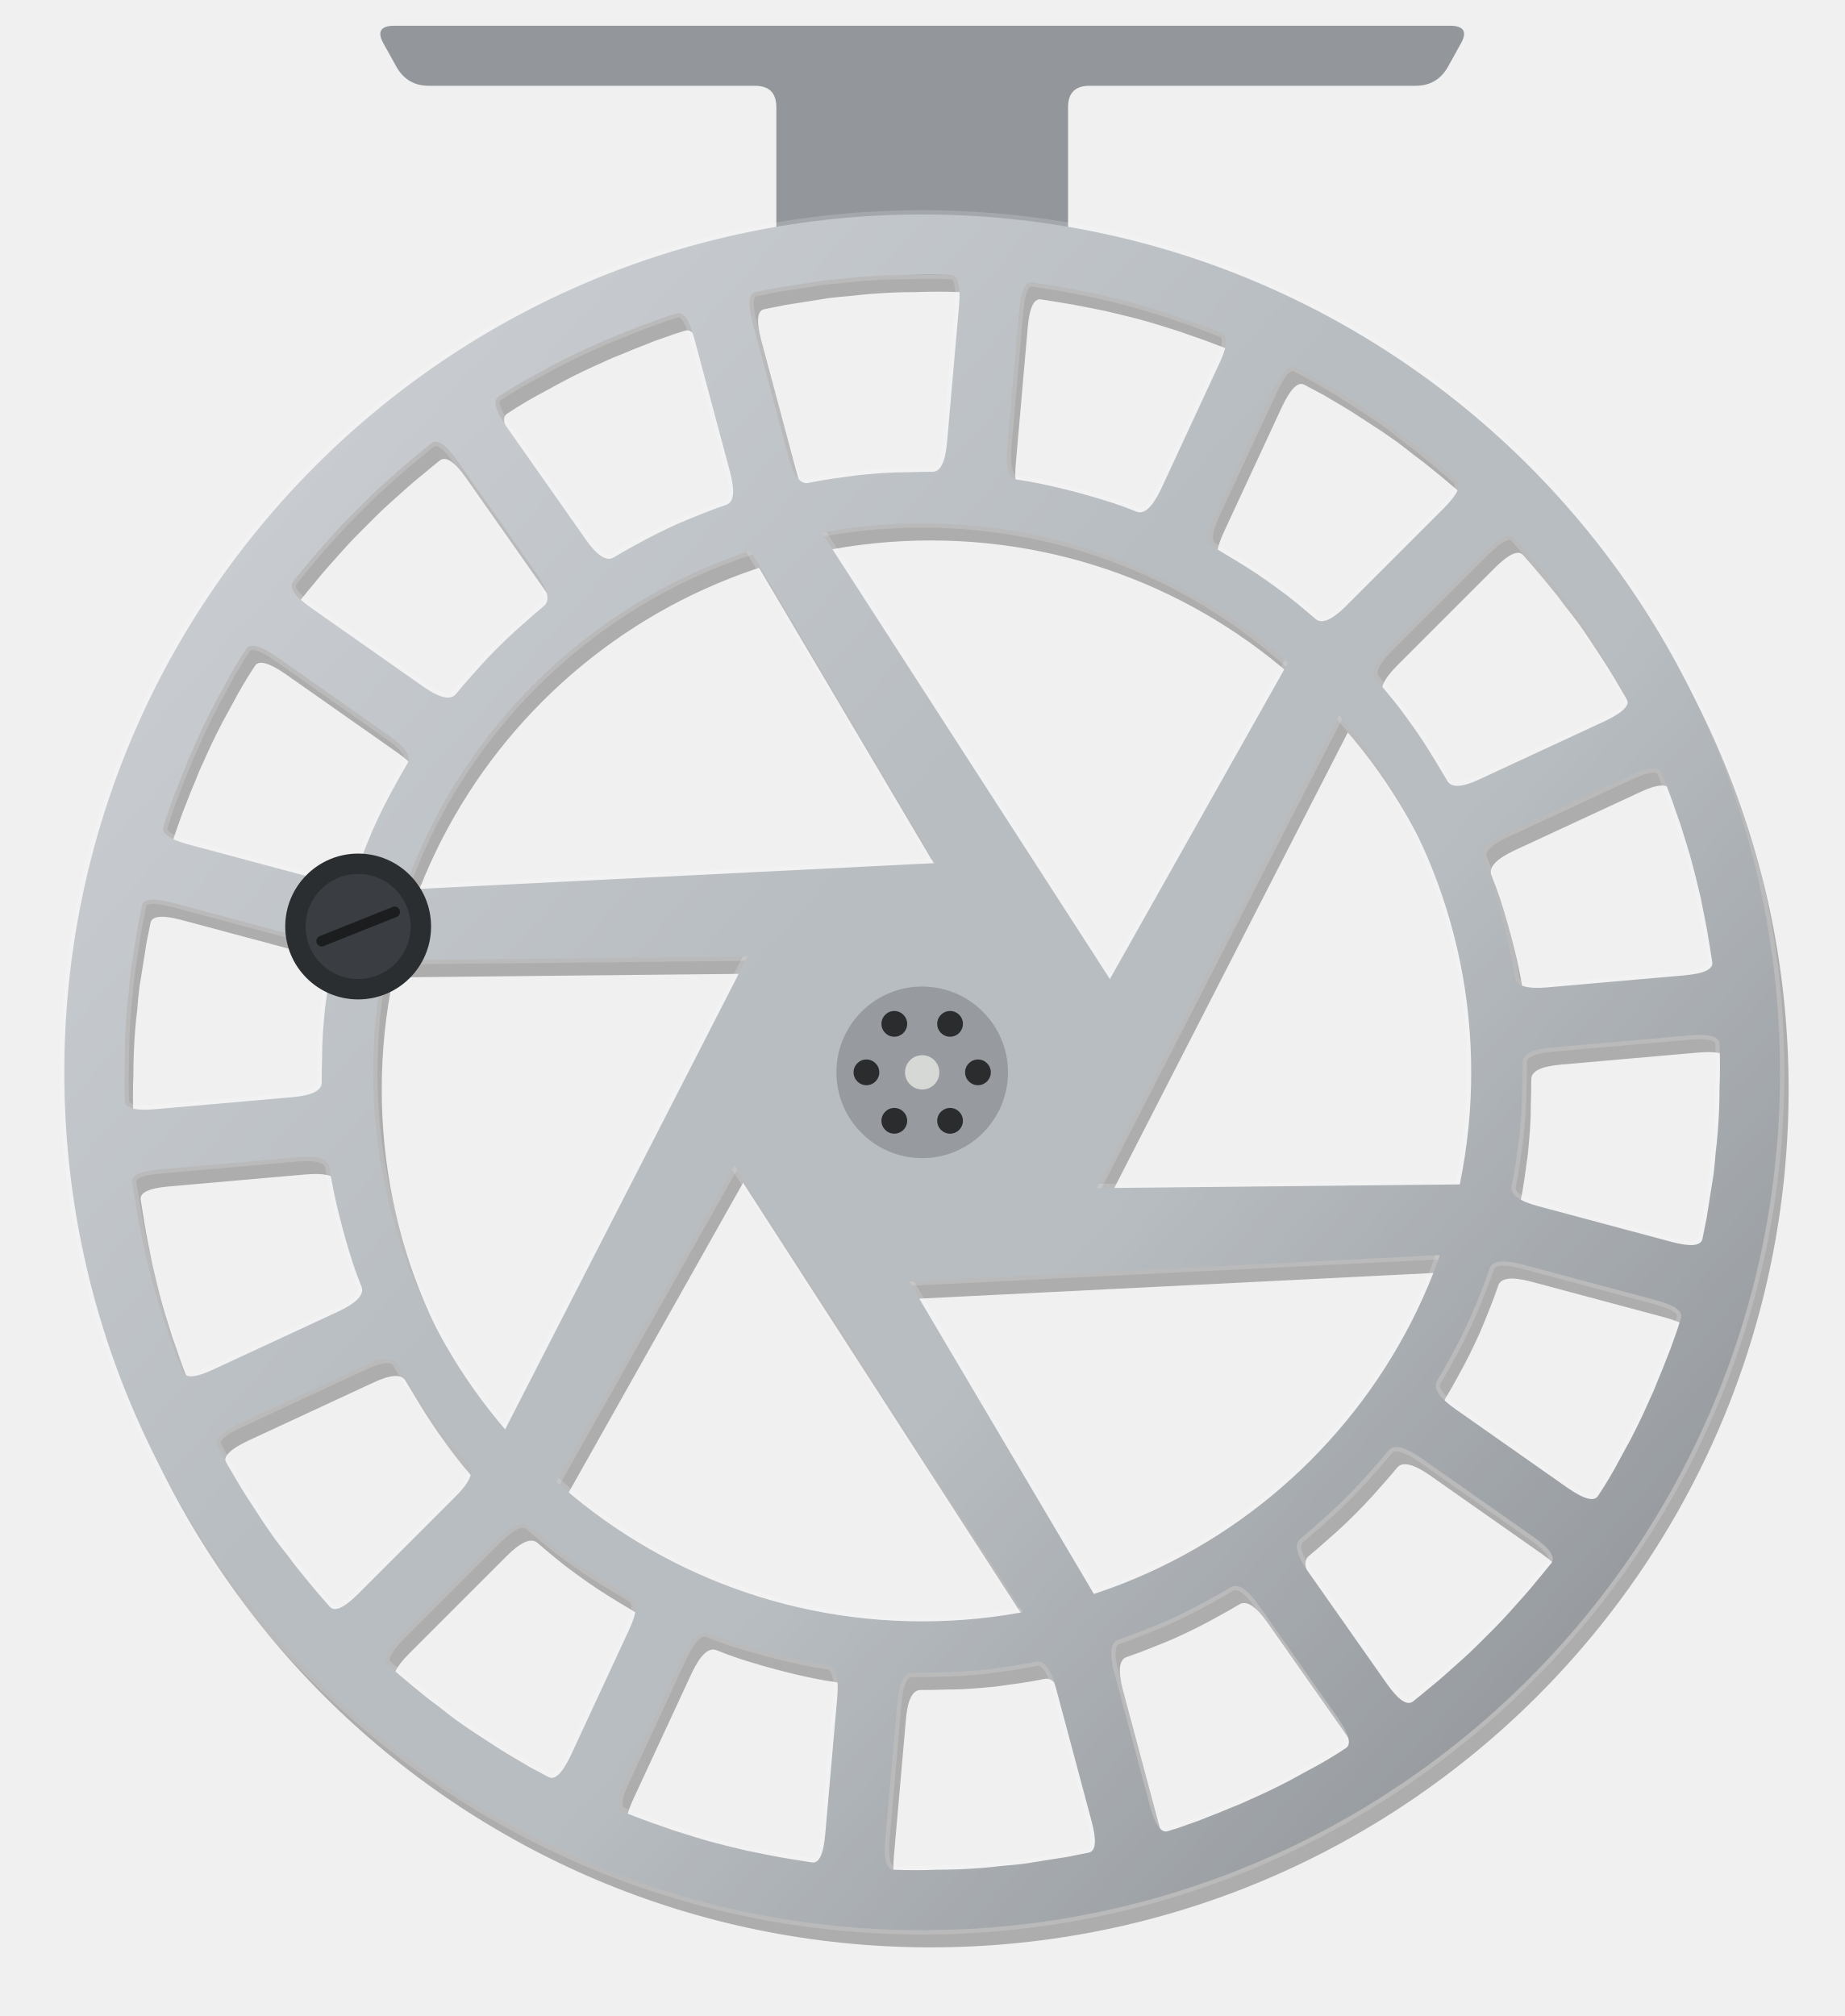
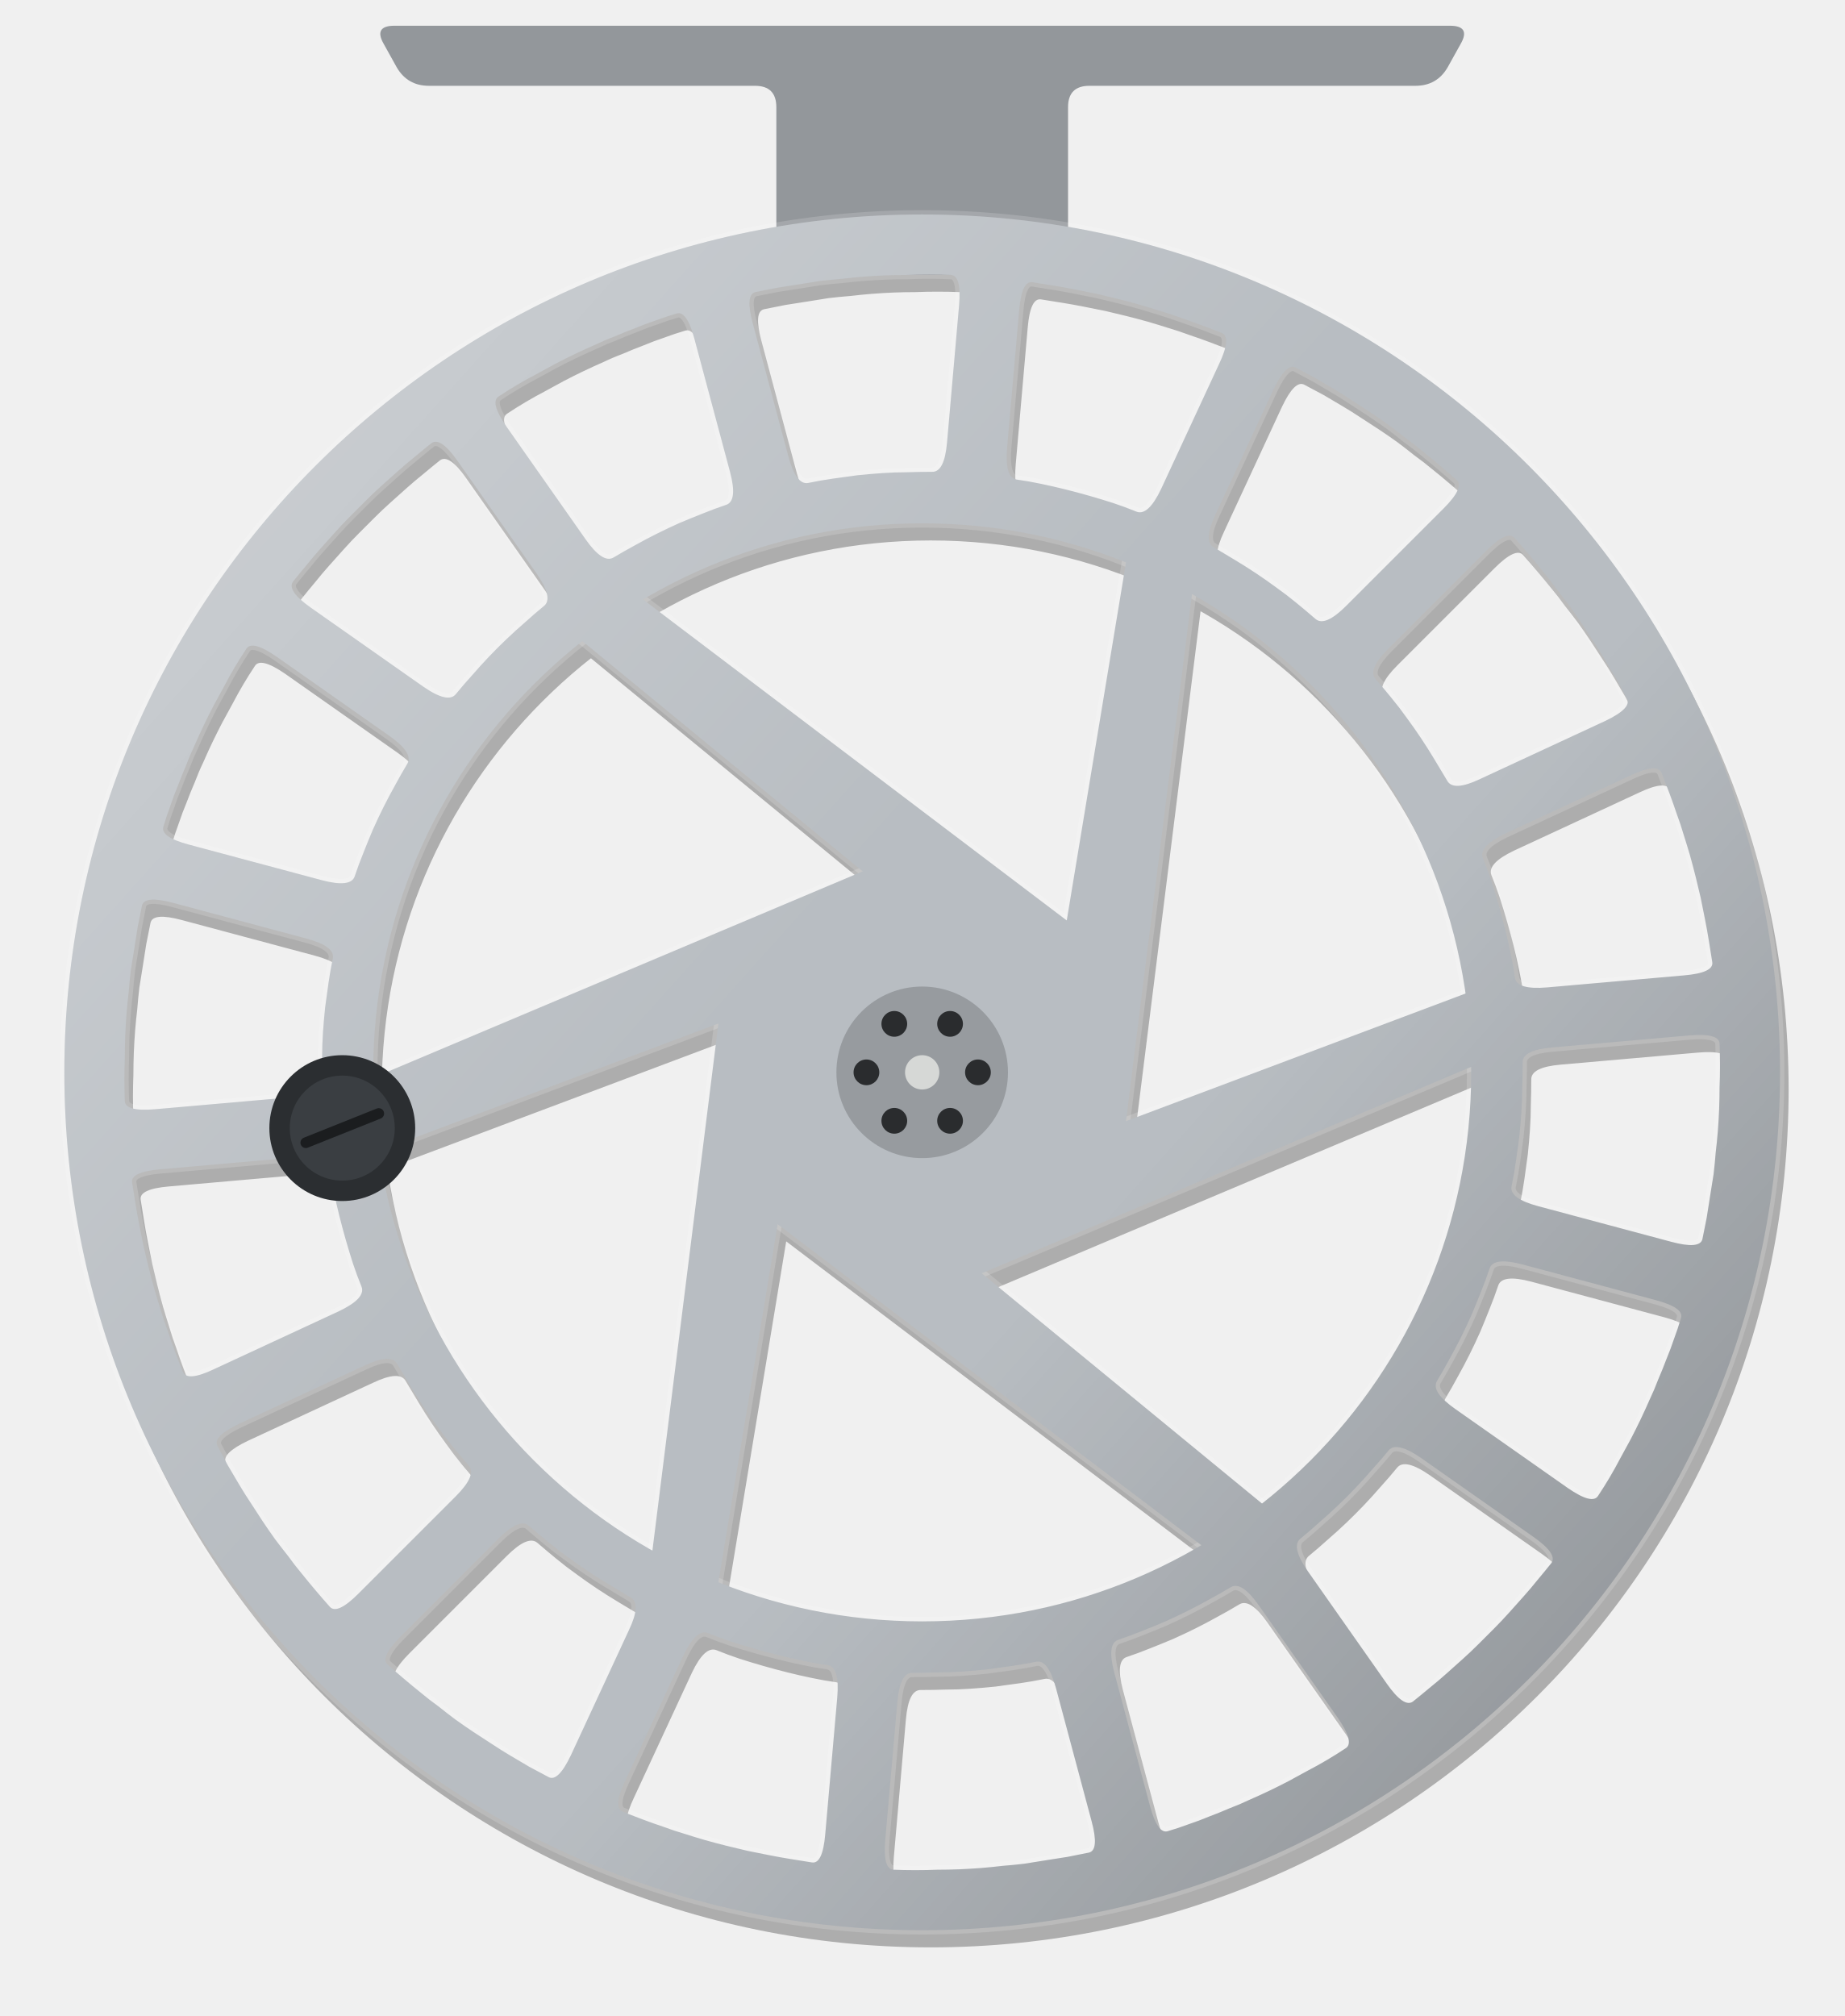
<svg xmlns="http://www.w3.org/2000/svg" viewBox="-215 -250 430 470" color="#b8bdc2">
  <defs>
    <linearGradient id="sheen" x1="0" y1="0" x2="1" y2="1">
      <stop offset="0" stop-color="#fff" stop-opacity=".4" />
      <stop offset=".45" stop-color="#fff" stop-opacity="0" />
      <stop offset=".6" stop-color="#000" stop-opacity="0" />
      <stop offset="1" stop-color="#000" stop-opacity=".3" />
    </linearGradient>
    <g id="back" fill-rule="evenodd">
      <path d="M-125.5 -239.7Q-128 -244 -123 -244L123 -244Q128 -244 125.5 -239.7L122.5 -234.3Q120 -230 115 -230L39 -230Q34 -230 34 -225L34 -191Q34 -186 29 -186L-29 -186Q-34 -186 -34 -191L-34 -225Q-34 -230 -39 -230L-115 -230Q-120 -230 -122.5 -234.3Z" />
    </g>
    <g id="body" fill-rule="evenodd">
      <path d="M-200 0a200 200 0 1 0 400 0a200 200 0 1 0 -400 0ZM-128 0a128 128 0 1 0 256 0a128 128 0 1 0 -256 0ZM39.5 174.6Q41.3 181.3 38.9 181.9L38.9 181.9Q36.4 182.4 33.9 182.9L33.9 182.9Q31.4 183.3 28.8 183.7L28.8 183.7Q26.3 184.1 23.8 184.5L23.8 184.5Q21.3 184.8 18.7 185L18.7 185Q16.2 185.3 13.7 185.5L13.7 185.5Q11.1 185.7 8.6 185.8L8.6 185.8Q6 185.9 3.5 185.9L3.5 185.9Q1 186 -1.6 186L-1.6 186Q-4.1 186 -6.7 185.9L-6.7 185.9Q-9.2 185.8 -8.6 178.8L-5.8 146.9Q-5.2 139.9 -2.3 140L-2.3 140Q0.6 140 3.5 139.9L3.5 139.9Q6.4 139.9 9.3 139.7L9.3 139.7Q12.2 139.5 15.1 139.2L15.1 139.2Q18 138.8 20.9 138.4L20.9 138.4Q23.7 138 26.6 137.4L26.6 137.4Q29.4 136.9 31.2 143.6ZM-22.6 177.6Q-23.2 184.6 -25.7 184.2L-25.7 184.2Q-28.2 183.8 -30.7 183.4L-30.7 183.4Q-33.2 183 -35.7 182.5L-35.7 182.5Q-38.2 182 -40.7 181.5L-40.7 181.5Q-43.2 180.9 -45.7 180.3L-45.7 180.3Q-48.1 179.7 -50.6 179L-50.6 179Q-53 178.3 -55.5 177.5L-55.5 177.5Q-57.9 176.8 -60.3 175.9L-60.3 175.9Q-62.7 175.1 -65.1 174.2L-65.1 174.2Q-67.5 173.3 -69.8 172.4L-69.8 172.4Q-72.2 171.4 -69.2 165.1L-55.7 136Q-52.7 129.7 -50 130.7L-50 130.7Q-47.3 131.8 -44.6 132.7L-44.6 132.7Q-41.8 133.6 -39 134.4L-39 134.4Q-36.2 135.2 -33.4 135.9L-33.4 135.9Q-30.6 136.6 -27.7 137.2L-27.7 137.2Q-24.9 137.8 -22 138.2L-22 138.2Q-19.2 138.7 -19.8 145.7ZM-81.9 159.2Q-84.9 165.5 -87.1 164.3L-87.1 164.3Q-89.4 163.1 -91.6 161.9L-91.6 161.9Q-93.8 160.6 -96 159.3L-96 159.3Q-98.2 158 -100.3 156.6L-100.3 156.6Q-102.5 155.2 -104.6 153.8L-104.6 153.8Q-106.7 152.4 -108.8 150.9L-108.8 150.9Q-110.8 149.4 -112.8 147.8L-112.8 147.8Q-114.9 146.3 -116.8 144.7L-116.8 144.7Q-118.8 143.1 -120.8 141.4L-120.8 141.4Q-122.7 139.8 -124.6 138.1L-124.6 138.1Q-126.5 136.4 -121.5 131.4L-98.9 108.8Q-93.9 103.8 -91.7 105.7L-91.7 105.7Q-89.5 107.6 -87.3 109.4L-87.3 109.4Q-85 111.3 -82.6 113L-82.6 113Q-80.3 114.7 -77.9 116.3L-77.9 116.3Q-75.5 117.9 -73 119.4L-73 119.4Q-70.5 120.9 -68 122.4L-68 122.4Q-65.4 123.8 -68.4 130.1ZM-131.4 121.5Q-136.4 126.5 -138.1 124.6L-138.1 124.6Q-139.8 122.7 -141.4 120.8L-141.4 120.8Q-143.1 118.8 -144.7 116.8L-144.7 116.8Q-146.3 114.9 -147.8 112.8L-147.8 112.8Q-149.4 110.8 -150.9 108.8L-150.9 108.8Q-152.4 106.7 -153.8 104.6L-153.8 104.6Q-155.2 102.5 -156.6 100.3L-156.6 100.3Q-158 98.2 -159.3 96L-159.3 96Q-160.6 93.8 -161.9 91.6L-161.9 91.6Q-163.1 89.4 -164.3 87.1L-164.3 87.1Q-165.5 84.9 -159.2 81.9L-130.1 68.4Q-123.8 65.4 -122.4 68L-122.4 68Q-120.9 70.5 -119.4 73L-119.4 73Q-117.9 75.5 -116.3 77.9L-116.3 77.9Q-114.7 80.3 -113 82.6L-113 82.6Q-111.3 85 -109.4 87.3L-109.4 87.3Q-107.6 89.5 -105.7 91.7L-105.7 91.7Q-103.8 93.9 -108.8 98.9ZM-165.1 69.2Q-171.4 72.2 -172.4 69.8L-172.4 69.8Q-173.3 67.5 -174.2 65.1L-174.2 65.1Q-175.1 62.7 -175.9 60.3L-175.9 60.3Q-176.8 57.9 -177.5 55.5L-177.5 55.5Q-178.3 53 -179 50.6L-179 50.6Q-179.7 48.1 -180.3 45.7L-180.3 45.7Q-180.9 43.2 -181.5 40.7L-181.5 40.7Q-182 38.2 -182.5 35.7L-182.5 35.7Q-183 33.2 -183.4 30.7L-183.4 30.7Q-183.8 28.2 -184.2 25.7L-184.2 25.7Q-184.6 23.2 -177.6 22.6L-145.7 19.8Q-138.7 19.2 -138.2 22L-138.2 22Q-137.8 24.9 -137.2 27.7L-137.2 27.7Q-136.6 30.6 -135.9 33.4L-135.9 33.4Q-135.2 36.2 -134.4 39L-134.4 39Q-133.6 41.8 -132.7 44.6L-132.7 44.6Q-131.8 47.3 -130.7 50L-130.7 50Q-129.7 52.7 -136 55.7ZM-178.8 8.6Q-185.8 9.2 -185.9 6.7L-185.9 6.7Q-186 4.1 -186 1.6L-186 1.6Q-186 -1 -185.9 -3.5L-185.9 -3.5Q-185.9 -6 -185.8 -8.6L-185.8 -8.6Q-185.7 -11.1 -185.5 -13.7L-185.5 -13.7Q-185.3 -16.2 -185 -18.7L-185 -18.7Q-184.8 -21.3 -184.5 -23.8L-184.5 -23.8Q-184.1 -26.3 -183.7 -28.8L-183.7 -28.8Q-183.3 -31.4 -182.9 -33.9L-182.9 -33.9Q-182.4 -36.4 -181.9 -38.9L-181.9 -38.9Q-181.3 -41.3 -174.6 -39.5L-143.6 -31.2Q-136.9 -29.4 -137.4 -26.6L-137.4 -26.6Q-138 -23.7 -138.4 -20.9L-138.4 -20.9Q-138.8 -18 -139.2 -15.1L-139.2 -15.1Q-139.5 -12.2 -139.7 -9.3L-139.7 -9.3Q-139.9 -6.4 -139.9 -3.5L-139.9 -3.5Q-140 -0.6 -140 2.3L-140 2.3Q-139.9 5.2 -146.9 5.8ZM-171 -53.1Q-177.7 -54.9 -176.9 -57.3L-176.9 -57.3Q-176.2 -59.7 -175.3 -62.1L-175.3 -62.1Q-174.5 -64.5 -173.5 -66.9L-173.5 -66.9Q-172.6 -69.3 -171.6 -71.6L-171.6 -71.6Q-170.7 -74 -169.6 -76.3L-169.6 -76.3Q-168.6 -78.6 -167.5 -80.9L-167.5 -80.9Q-166.4 -83.2 -165.2 -85.5L-165.2 -85.5Q-164 -87.7 -162.8 -89.9L-162.8 -89.9Q-161.6 -92.2 -160.3 -94.4L-160.3 -94.4Q-159 -96.6 -157.6 -98.7L-157.6 -98.7Q-156.3 -100.9 -150.5 -96.9L-124.3 -78.5Q-118.6 -74.5 -120 -72L-120 -72Q-121.5 -69.5 -122.9 -66.9L-122.9 -66.9Q-124.3 -64.4 -125.6 -61.8L-125.6 -61.8Q-126.9 -59.2 -128.1 -56.5L-128.1 -56.5Q-129.2 -53.9 -130.3 -51.1L-130.3 -51.1Q-131.4 -48.4 -132.3 -45.7L-132.3 -45.7Q-133.2 -43 -140 -44.8ZM-142.5 -108.3Q-148.2 -112.3 -146.7 -114.4L-146.7 -114.4Q-145.1 -116.4 -143.5 -118.3L-143.5 -118.3Q-141.9 -120.3 -140.2 -122.2L-140.2 -122.2Q-138.5 -124.1 -136.8 -126L-136.8 -126Q-135.1 -127.9 -133.3 -129.7L-133.3 -129.7Q-131.5 -131.5 -129.7 -133.3L-129.7 -133.3Q-127.9 -135.1 -126 -136.8L-126 -136.8Q-124.1 -138.5 -122.2 -140.2L-122.2 -140.2Q-120.3 -141.9 -118.3 -143.5L-118.3 -143.5Q-116.4 -145.1 -114.4 -146.7L-114.4 -146.7Q-112.3 -148.2 -108.3 -142.5L-89.9 -116.3Q-85.9 -110.5 -88.2 -108.7L-88.2 -108.7Q-90.4 -106.9 -92.6 -104.9L-92.6 -104.9Q-94.8 -103 -96.9 -101L-96.9 -101Q-99 -99 -101 -96.9L-101 -96.9Q-103 -94.8 -104.9 -92.6L-104.9 -92.6Q-106.9 -90.4 -108.7 -88.2L-108.7 -88.2Q-110.5 -85.9 -116.3 -89.9ZM-96.9 -150.5Q-100.9 -156.3 -98.7 -157.6L-98.7 -157.6Q-96.6 -159 -94.4 -160.3L-94.4 -160.3Q-92.2 -161.6 -89.9 -162.8L-89.9 -162.8Q-87.7 -164 -85.5 -165.2L-85.5 -165.2Q-83.2 -166.4 -80.9 -167.5L-80.9 -167.5Q-78.6 -168.6 -76.3 -169.6L-76.3 -169.6Q-74 -170.7 -71.6 -171.6L-71.6 -171.6Q-69.3 -172.6 -66.9 -173.5L-66.9 -173.5Q-64.5 -174.5 -62.1 -175.3L-62.1 -175.3Q-59.7 -176.2 -57.3 -176.9L-57.3 -176.9Q-54.9 -177.7 -53.1 -171L-44.8 -140Q-43 -133.2 -45.7 -132.3L-45.7 -132.3Q-48.4 -131.4 -51.1 -130.3L-51.1 -130.3Q-53.9 -129.2 -56.5 -128.1L-56.5 -128.1Q-59.2 -126.9 -61.8 -125.6L-61.8 -125.6Q-64.4 -124.3 -66.9 -122.9L-66.9 -122.9Q-69.5 -121.5 -72 -120L-72 -120Q-74.5 -118.6 -78.5 -124.3ZM-39.5 -174.6Q-41.3 -181.3 -38.9 -181.9L-38.9 -181.9Q-36.4 -182.4 -33.9 -182.9L-33.9 -182.9Q-31.4 -183.3 -28.8 -183.7L-28.8 -183.7Q-26.3 -184.1 -23.8 -184.5L-23.8 -184.5Q-21.3 -184.8 -18.7 -185L-18.7 -185Q-16.2 -185.3 -13.7 -185.5L-13.7 -185.5Q-11.1 -185.7 -8.6 -185.8L-8.6 -185.8Q-6 -185.9 -3.5 -185.9L-3.5 -185.9Q-1 -186 1.6 -186L1.6 -186Q4.1 -186 6.7 -185.9L6.7 -185.9Q9.2 -185.8 8.6 -178.8L5.8 -146.9Q5.2 -139.9 2.3 -140L2.3 -140Q-0.6 -140 -3.5 -139.9L-3.5 -139.9Q-6.4 -139.9 -9.3 -139.7L-9.3 -139.7Q-12.2 -139.5 -15.1 -139.2L-15.1 -139.2Q-18 -138.8 -20.9 -138.4L-20.9 -138.4Q-23.7 -138 -26.6 -137.4L-26.6 -137.4Q-29.4 -136.9 -31.2 -143.6ZM22.6 -177.6Q23.2 -184.6 25.7 -184.2L25.7 -184.2Q28.2 -183.8 30.7 -183.4L30.7 -183.4Q33.2 -183 35.7 -182.5L35.7 -182.5Q38.2 -182 40.7 -181.5L40.7 -181.5Q43.2 -180.9 45.7 -180.3L45.7 -180.3Q48.1 -179.7 50.6 -179L50.6 -179Q53 -178.3 55.5 -177.5L55.5 -177.5Q57.9 -176.8 60.3 -175.9L60.3 -175.9Q62.7 -175.1 65.1 -174.2L65.1 -174.2Q67.5 -173.3 69.8 -172.4L69.8 -172.4Q72.2 -171.4 69.2 -165.1L55.7 -136Q52.7 -129.7 50 -130.7L50 -130.7Q47.3 -131.8 44.6 -132.7L44.6 -132.7Q41.8 -133.6 39 -134.4L39 -134.4Q36.2 -135.2 33.4 -135.9L33.4 -135.9Q30.6 -136.6 27.7 -137.2L27.7 -137.2Q24.9 -137.8 22 -138.2L22 -138.2Q19.2 -138.7 19.8 -145.7ZM81.9 -159.2Q84.9 -165.5 87.1 -164.3L87.1 -164.3Q89.4 -163.1 91.6 -161.9L91.6 -161.9Q93.8 -160.6 96 -159.3L96 -159.3Q98.2 -158 100.3 -156.6L100.3 -156.6Q102.5 -155.2 104.6 -153.8L104.6 -153.8Q106.7 -152.4 108.8 -150.9L108.8 -150.9Q110.8 -149.4 112.8 -147.8L112.8 -147.8Q114.9 -146.3 116.8 -144.7L116.8 -144.7Q118.8 -143.1 120.8 -141.4L120.8 -141.4Q122.7 -139.8 124.6 -138.1L124.6 -138.1Q126.5 -136.4 121.5 -131.4L98.9 -108.8Q93.9 -103.8 91.7 -105.7L91.7 -105.7Q89.5 -107.6 87.3 -109.4L87.3 -109.4Q85 -111.3 82.6 -113L82.6 -113Q80.3 -114.7 77.9 -116.3L77.9 -116.3Q75.5 -117.9 73 -119.4L73 -119.4Q70.5 -120.9 68 -122.4L68 -122.4Q65.4 -123.8 68.4 -130.1ZM131.4 -121.5Q136.4 -126.5 138.1 -124.6L138.1 -124.6Q139.8 -122.7 141.4 -120.8L141.4 -120.8Q143.1 -118.8 144.7 -116.8L144.7 -116.8Q146.3 -114.9 147.8 -112.8L147.8 -112.8Q149.4 -110.8 150.9 -108.8L150.9 -108.8Q152.4 -106.7 153.8 -104.6L153.8 -104.6Q155.2 -102.5 156.6 -100.3L156.6 -100.3Q158 -98.2 159.3 -96L159.3 -96Q160.6 -93.8 161.9 -91.6L161.9 -91.6Q163.1 -89.4 164.3 -87.1L164.3 -87.1Q165.5 -84.9 159.2 -81.9L130.1 -68.4Q123.8 -65.4 122.4 -68L122.4 -68Q120.9 -70.5 119.4 -73L119.4 -73Q117.9 -75.5 116.3 -77.9L116.3 -77.9Q114.7 -80.3 113 -82.6L113 -82.6Q111.3 -85 109.4 -87.3L109.4 -87.3Q107.6 -89.5 105.7 -91.7L105.7 -91.7Q103.8 -93.9 108.8 -98.9ZM165.1 -69.2Q171.4 -72.2 172.4 -69.8L172.4 -69.8Q173.3 -67.5 174.2 -65.1L174.2 -65.1Q175.1 -62.7 175.9 -60.3L175.9 -60.3Q176.8 -57.9 177.5 -55.5L177.5 -55.5Q178.3 -53 179 -50.6L179 -50.6Q179.7 -48.1 180.3 -45.7L180.3 -45.7Q180.9 -43.2 181.5 -40.7L181.5 -40.7Q182 -38.2 182.5 -35.7L182.5 -35.7Q183 -33.2 183.4 -30.7L183.4 -30.7Q183.8 -28.2 184.2 -25.7L184.2 -25.7Q184.6 -23.2 177.6 -22.6L145.7 -19.8Q138.7 -19.2 138.2 -22L138.2 -22Q137.8 -24.9 137.2 -27.7L137.2 -27.7Q136.6 -30.6 135.9 -33.4L135.9 -33.4Q135.2 -36.2 134.4 -39L134.4 -39Q133.6 -41.8 132.7 -44.6L132.7 -44.6Q131.8 -47.3 130.7 -50L130.7 -50Q129.7 -52.7 136 -55.7ZM178.8 -8.6Q185.8 -9.2 185.9 -6.7L185.9 -6.7Q186 -4.1 186 -1.6L186 -1.6Q186 1 185.9 3.5L185.9 3.5Q185.9 6 185.8 8.6L185.8 8.6Q185.7 11.1 185.5 13.7L185.5 13.7Q185.3 16.2 185 18.7L185 18.7Q184.8 21.3 184.5 23.8L184.5 23.8Q184.1 26.3 183.7 28.8L183.7 28.8Q183.3 31.4 182.9 33.9L182.9 33.9Q182.4 36.4 181.9 38.9L181.9 38.9Q181.3 41.3 174.6 39.5L143.6 31.2Q136.9 29.4 137.4 26.6L137.4 26.6Q138 23.7 138.4 20.9L138.4 20.9Q138.8 18 139.2 15.1L139.2 15.1Q139.5 12.2 139.7 9.3L139.7 9.3Q139.9 6.4 139.9 3.5L139.9 3.5Q140 0.6 140 -2.3L140 -2.3Q139.9 -5.2 146.9 -5.8ZM171 53.1Q177.7 54.9 176.9 57.3L176.9 57.3Q176.2 59.7 175.3 62.1L175.3 62.1Q174.5 64.5 173.5 66.9L173.5 66.9Q172.6 69.3 171.6 71.6L171.6 71.6Q170.7 74 169.6 76.3L169.6 76.3Q168.6 78.6 167.5 80.9L167.5 80.9Q166.4 83.2 165.2 85.5L165.2 85.5Q164 87.7 162.8 89.9L162.8 89.9Q161.6 92.2 160.3 94.4L160.3 94.4Q159 96.6 157.6 98.7L157.6 98.7Q156.3 100.9 150.5 96.9L124.3 78.5Q118.6 74.5 120 72L120 72Q121.5 69.5 122.9 66.9L122.9 66.9Q124.3 64.4 125.6 61.8L125.6 61.8Q126.9 59.2 128.1 56.5L128.1 56.5Q129.2 53.9 130.3 51.1L130.3 51.1Q131.4 48.4 132.3 45.7L132.3 45.7Q133.2 43 140 44.8ZM142.5 108.3Q148.2 112.3 146.7 114.4L146.7 114.4Q145.1 116.4 143.5 118.3L143.5 118.3Q141.9 120.3 140.2 122.2L140.2 122.2Q138.5 124.1 136.8 126L136.8 126Q135.1 127.9 133.3 129.7L133.3 129.7Q131.5 131.5 129.7 133.3L129.7 133.3Q127.9 135.1 126 136.8L126 136.8Q124.1 138.5 122.2 140.2L122.2 140.2Q120.3 141.9 118.3 143.5L118.3 143.5Q116.4 145.1 114.4 146.7L114.4 146.7Q112.3 148.2 108.3 142.5L89.9 116.3Q85.9 110.5 88.2 108.7L88.2 108.7Q90.4 106.9 92.6 104.9L92.6 104.9Q94.8 103 96.9 101L96.9 101Q99 99 101 96.9L101 96.9Q103 94.8 104.9 92.6L104.9 92.6Q106.9 90.4 108.7 88.2L108.7 88.2Q110.5 85.9 116.3 89.9ZM96.9 150.5Q100.9 156.3 98.7 157.6L98.7 157.6Q96.6 159 94.4 160.3L94.4 160.3Q92.2 161.6 89.9 162.8L89.9 162.8Q87.7 164 85.5 165.2L85.5 165.2Q83.2 166.4 80.9 167.5L80.9 167.5Q78.6 168.6 76.3 169.6L76.3 169.6Q74 170.7 71.6 171.6L71.6 171.6Q69.3 172.6 66.9 173.5L66.9 173.5Q64.5 174.5 62.1 175.3L62.1 175.3Q59.7 176.2 57.3 176.9L57.3 176.9Q54.9 177.7 53.1 171L44.8 140Q43 133.2 45.7 132.3L45.7 132.3Q48.4 131.4 51.1 130.3L51.1 130.3Q53.9 129.2 56.5 128.1L56.5 128.1Q59.2 126.9 61.8 125.6L61.8 125.6Q64.4 124.3 66.9 122.9L66.9 122.9Q69.5 121.5 72 120L72 120Q74.5 118.6 78.5 124.3Z" />
-       <path d="M-50.7 5.5Q-53.2 7.1 -51.6 9.6L27.8 132.6Q29.5 135.1 32 133.5L40.5 128.3Q43.1 126.7 41.5 124.1L-33 -1.9Q-34.5 -4.5 -37.1 -2.9Z" />
-       <path d="M-20.5 46.6Q-20.4 49.6 -17.5 49.5L128.7 42.2Q131.7 42 131.7 39L131.3 29Q131.3 26 128.3 26.1L-18.1 27.6Q-21.1 27.7 -21 30.6Z" />
-       <path d="M30.1 41.1Q32.8 42.5 34.1 39.9L100.9 -90.4Q102.3 -93.1 99.6 -94.5L90.8 -99.2Q88.2 -100.6 86.7 -98L14.9 29.5Q13.4 32.1 16 33.5Z" />
-       <path d="M50.7 -5.5Q53.2 -7.1 51.6 -9.6L-27.8 -132.6Q-29.5 -135.1 -32 -133.5L-40.5 -128.3Q-43.1 -126.7 -41.5 -124.1L33 1.9Q34.5 4.5 37.1 2.9Z" />
-       <path d="M20.5 -46.6Q20.4 -49.6 17.5 -49.5L-128.7 -42.2Q-131.7 -42 -131.7 -39L-131.3 -29Q-131.3 -26 -128.3 -26.1L18.1 -27.6Q21.1 -27.7 21 -30.6Z" />
-       <path d="M-30.1 -41.1Q-32.8 -42.5 -34.1 -39.9L-100.9 90.4Q-102.3 93.1 -99.6 94.5L-90.8 99.2Q-88.2 100.6 -86.7 98L-14.9 -29.5Q-13.4 -32.1 -16 -33.5Z" />
-       <path d="M-42.4 -1.3Q-43.9 1.3 -42.3 3.9L-22.4 36.1Q-20.8 38.6 -17.8 38.6L20.1 37.4Q23.1 37.3 24.5 34.7L42.4 1.3Q43.9 -1.3 42.3 -3.9L22.4 -36.1Q20.8 -38.6 17.8 -38.6L-20.1 -37.4Q-23.1 -37.3 -24.5 -34.7Z" />
+       <path d="M-45.7 22.5Q-47.6 24.9 -45.2 26.7L71.5 115.1Q73.9 116.9 75.8 114.5L81.9 106.7Q83.8 104.3 81.5 102.4L-31.6 9.5Q-33.9 7.6 -35.8 10Z" />
+       <path d="M-3.3 50.9Q-2.2 53.6 0.5 52.5L135.4 -4.4Q138.2 -5.6 137.1 -8.3L133.4 -17.6Q132.3 -20.4 129.4 -19.4L-7.6 32.1Q-10.4 33.2 -9.3 36Z" />
+       <path d="M42.4 28.3Q45.3 28.8 45.7 25.8L63.9 -119.5Q64.3 -122.4 61.3 -122.9L51.4 -124.3Q48.4 -124.7 48 -121.8L24.1 22.6Q23.6 25.6 26.5 26Z" />
+       <path d="M45.7 -22.5Q47.6 -24.9 45.2 -26.7L-71.5 -115.1Q-73.9 -116.9 -75.8 -114.5L-81.9 -106.7Q-83.8 -104.3 -81.5 -102.4L31.6 -9.5Q33.9 -7.6 35.8 -10Z" />
+       <path d="M3.3 -50.9Q2.2 -53.6 -0.5 -52.5L-135.4 4.4Q-138.2 5.6 -137.1 8.3L-133.4 17.6Q-132.3 20.4 -129.4 19.4L7.6 -32.1Q10.4 -33.2 9.3 -36Z" />
+       <path d="M-42.4 -28.3Q-45.3 -28.8 -45.7 -25.8L-63.9 119.5Q-64.3 122.4 -61.3 122.9L-51.4 124.3Q-48.4 124.7 -48 121.8L-24.1 -22.6Q-23.6 -25.6 -26.5 -26Z" />
+       <path d="M-40.3 13.3Q-40.8 16.2 -38.4 18.1L-8.7 41.6Q-6.3 43.4 -3.5 42.3L31.7 28.3Q34.4 27.2 34.9 24.2L40.3 -13.3Q40.8 -16.2 38.4 -18.1L8.7 -41.6Q6.3 -43.4 3.5 -42.3L-31.7 -28.3Q-34.4 -27.2 -34.9 -24.2Z" />
      <path d="M-30 0a30 30 0 1 0 60 0a30 30 0 1 0 -60 0Z" />
    </g>
    <mask id="body-mask">
      <use href="#body" fill="#fff" />
    </mask>
  </defs>
  <use href="#back" fill="currentColor" />
  <use href="#back" fill="#000" opacity=".2" />
  <use href="#body" fill="#000" opacity=".28" transform="translate(2 4)" />
  <use href="#body" fill="none" stroke="#fff" stroke-opacity=".16" stroke-width="2" />
  <use href="#body" fill="currentColor" />
  <rect x="-215" y="-250" width="430" height="470" fill="url(#sheen)" mask="url(#body-mask)" />
-   <circle cx="-131.5" cy="-34" r="17" fill="#2b2e31" />
-   <circle cx="-131.5" cy="-34" r="12.24" fill="#3a3e42" />
-   <path d="M-140 -30.6L-123 -37.4" stroke="#1b1d1f" stroke-width="2.5" stroke-linecap="round" />
+   <circle cx="-135.2" cy="13" r="17" fill="#2b2e31" />
+   <circle cx="-135.2" cy="13" r="12.24" fill="#3a3e42" />
+   <path d="M-143.7 16.4L-126.7 9.6" stroke="#1b1d1f" stroke-width="2.5" stroke-linecap="round" />
  <circle r="20" fill="#000" fill-opacity=".18" />
  <circle cx="13.0" cy="0.0" r="3" fill="#2a2c2e" />
  <circle cx="6.5" cy="11.3" r="3" fill="#2a2c2e" />
  <circle cx="-6.5" cy="11.3" r="3" fill="#2a2c2e" />
  <circle cx="-13.0" cy="0.0" r="3" fill="#2a2c2e" />
  <circle cx="-6.5" cy="-11.3" r="3" fill="#2a2c2e" />
  <circle cx="6.5" cy="-11.3" r="3" fill="#2a2c2e" />
  <circle r="4" fill="#d6d8d6" />
</svg>
